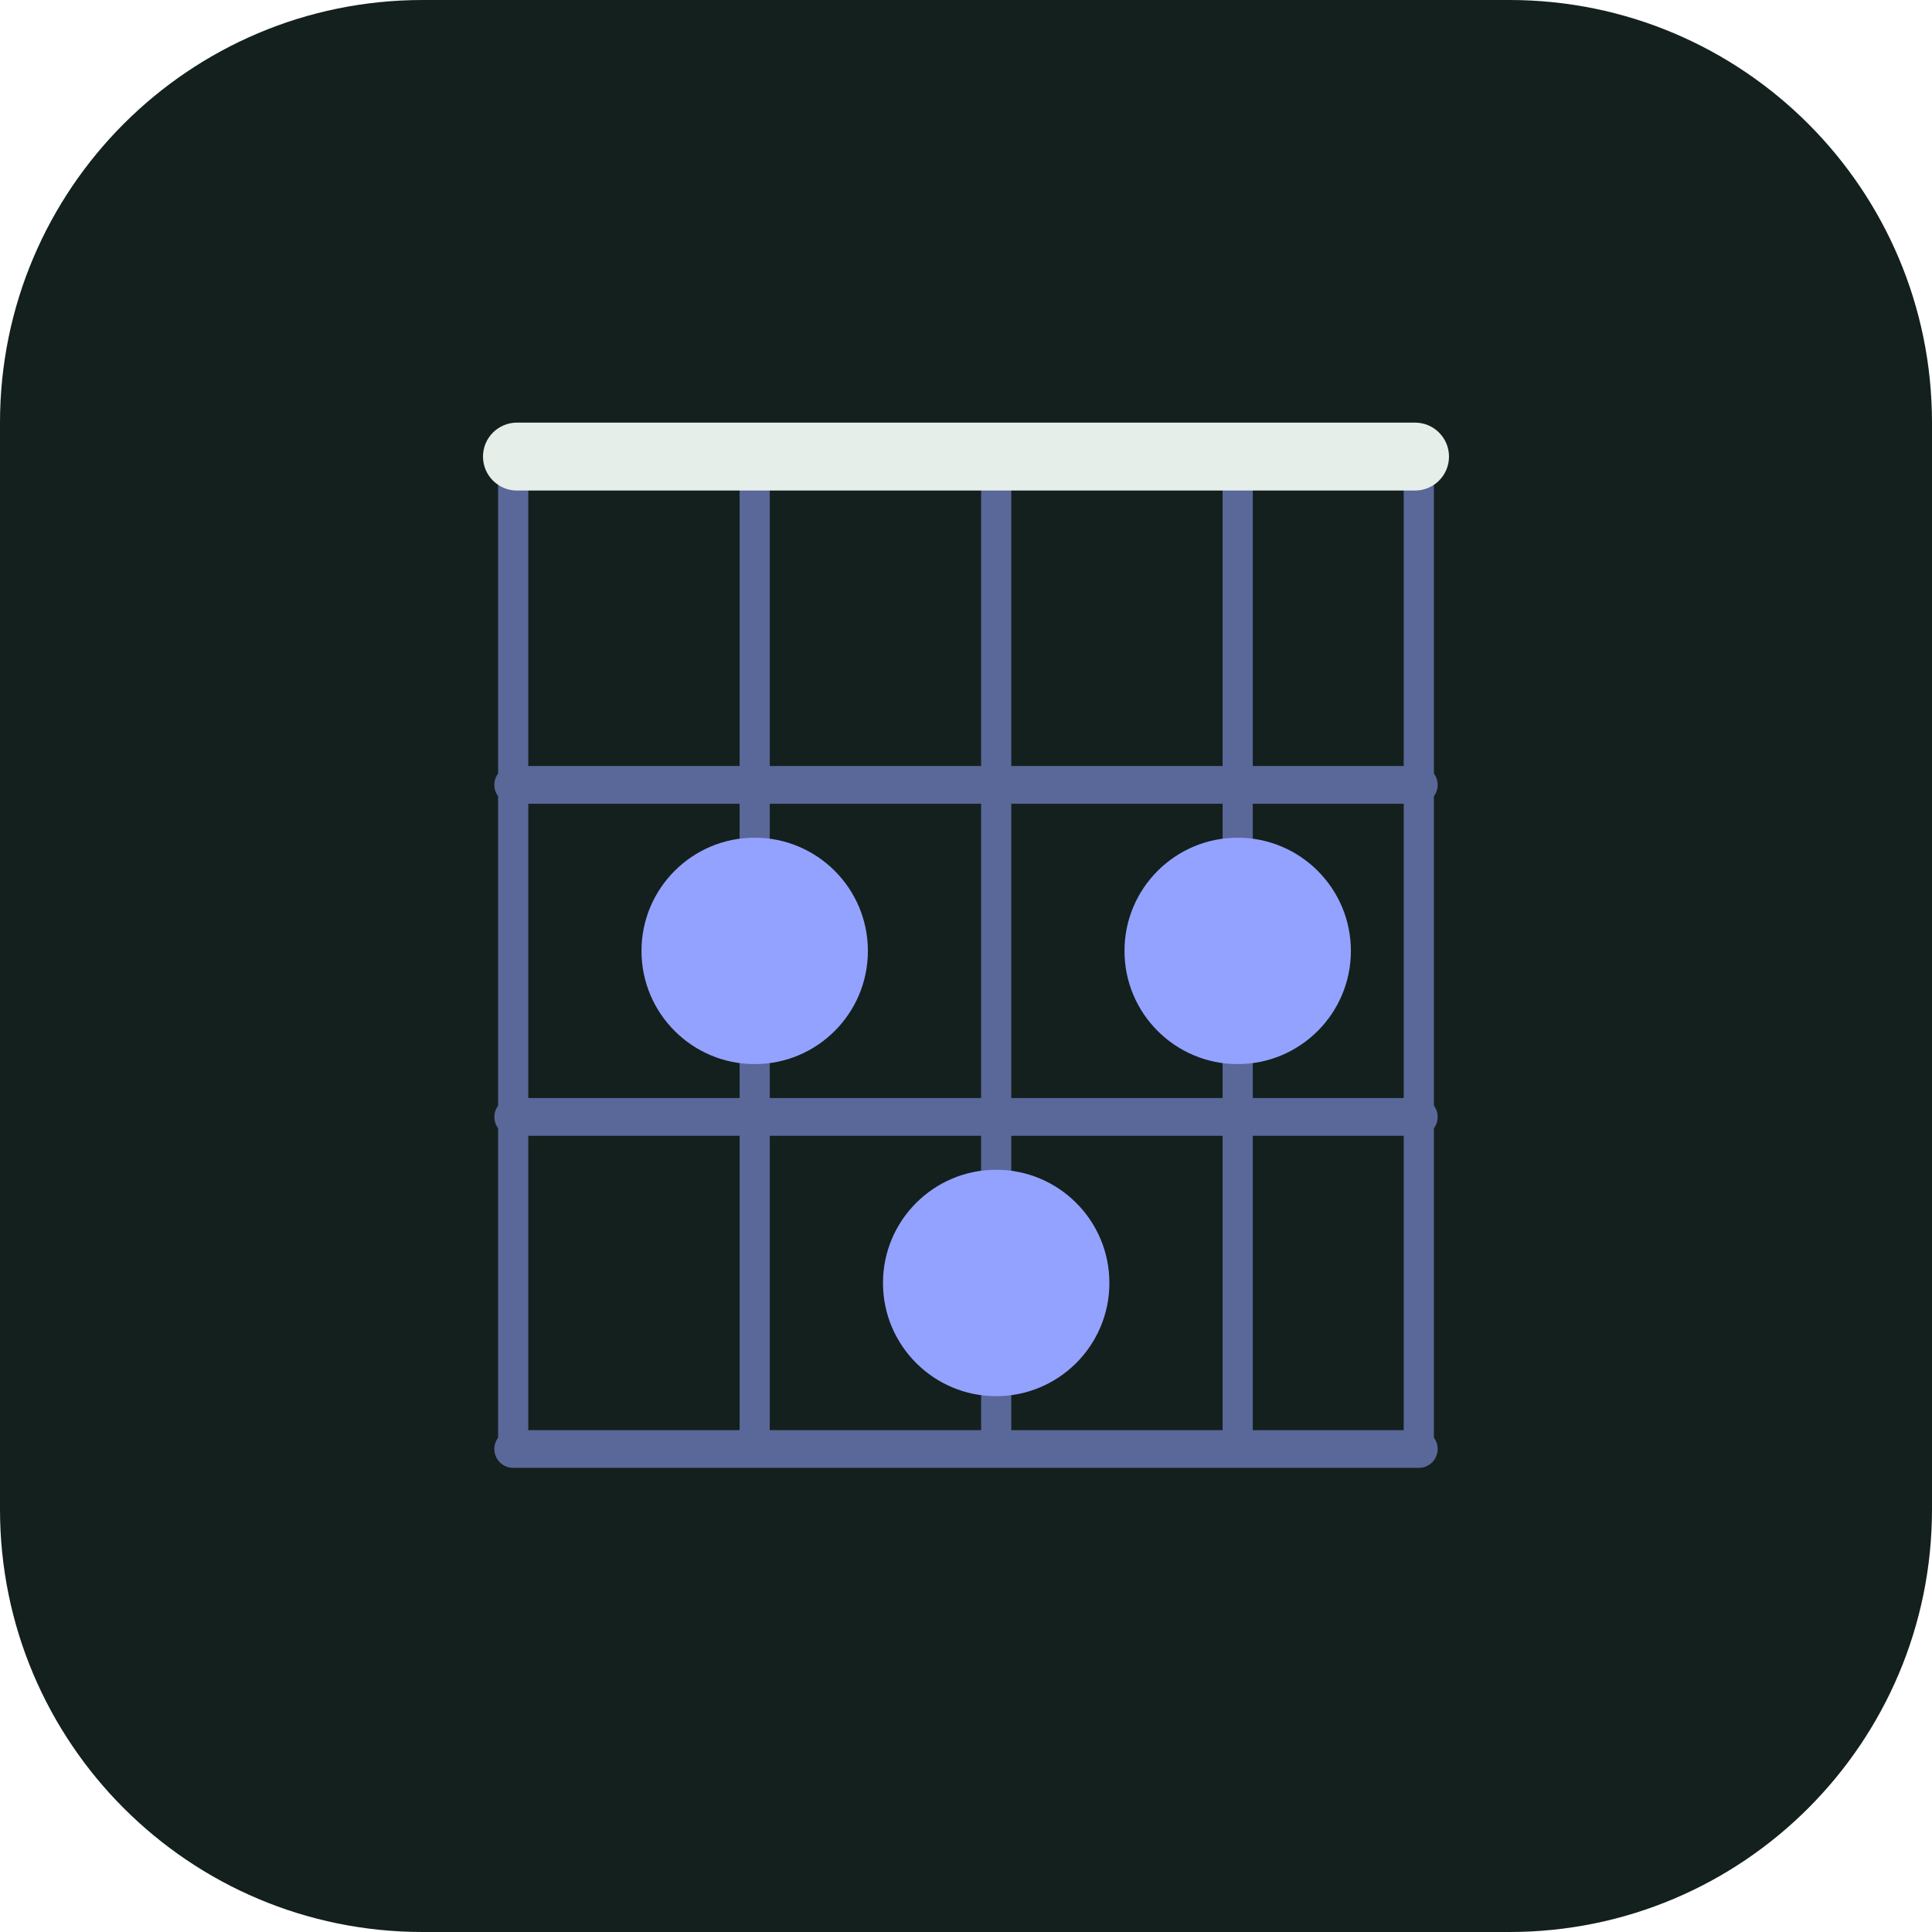
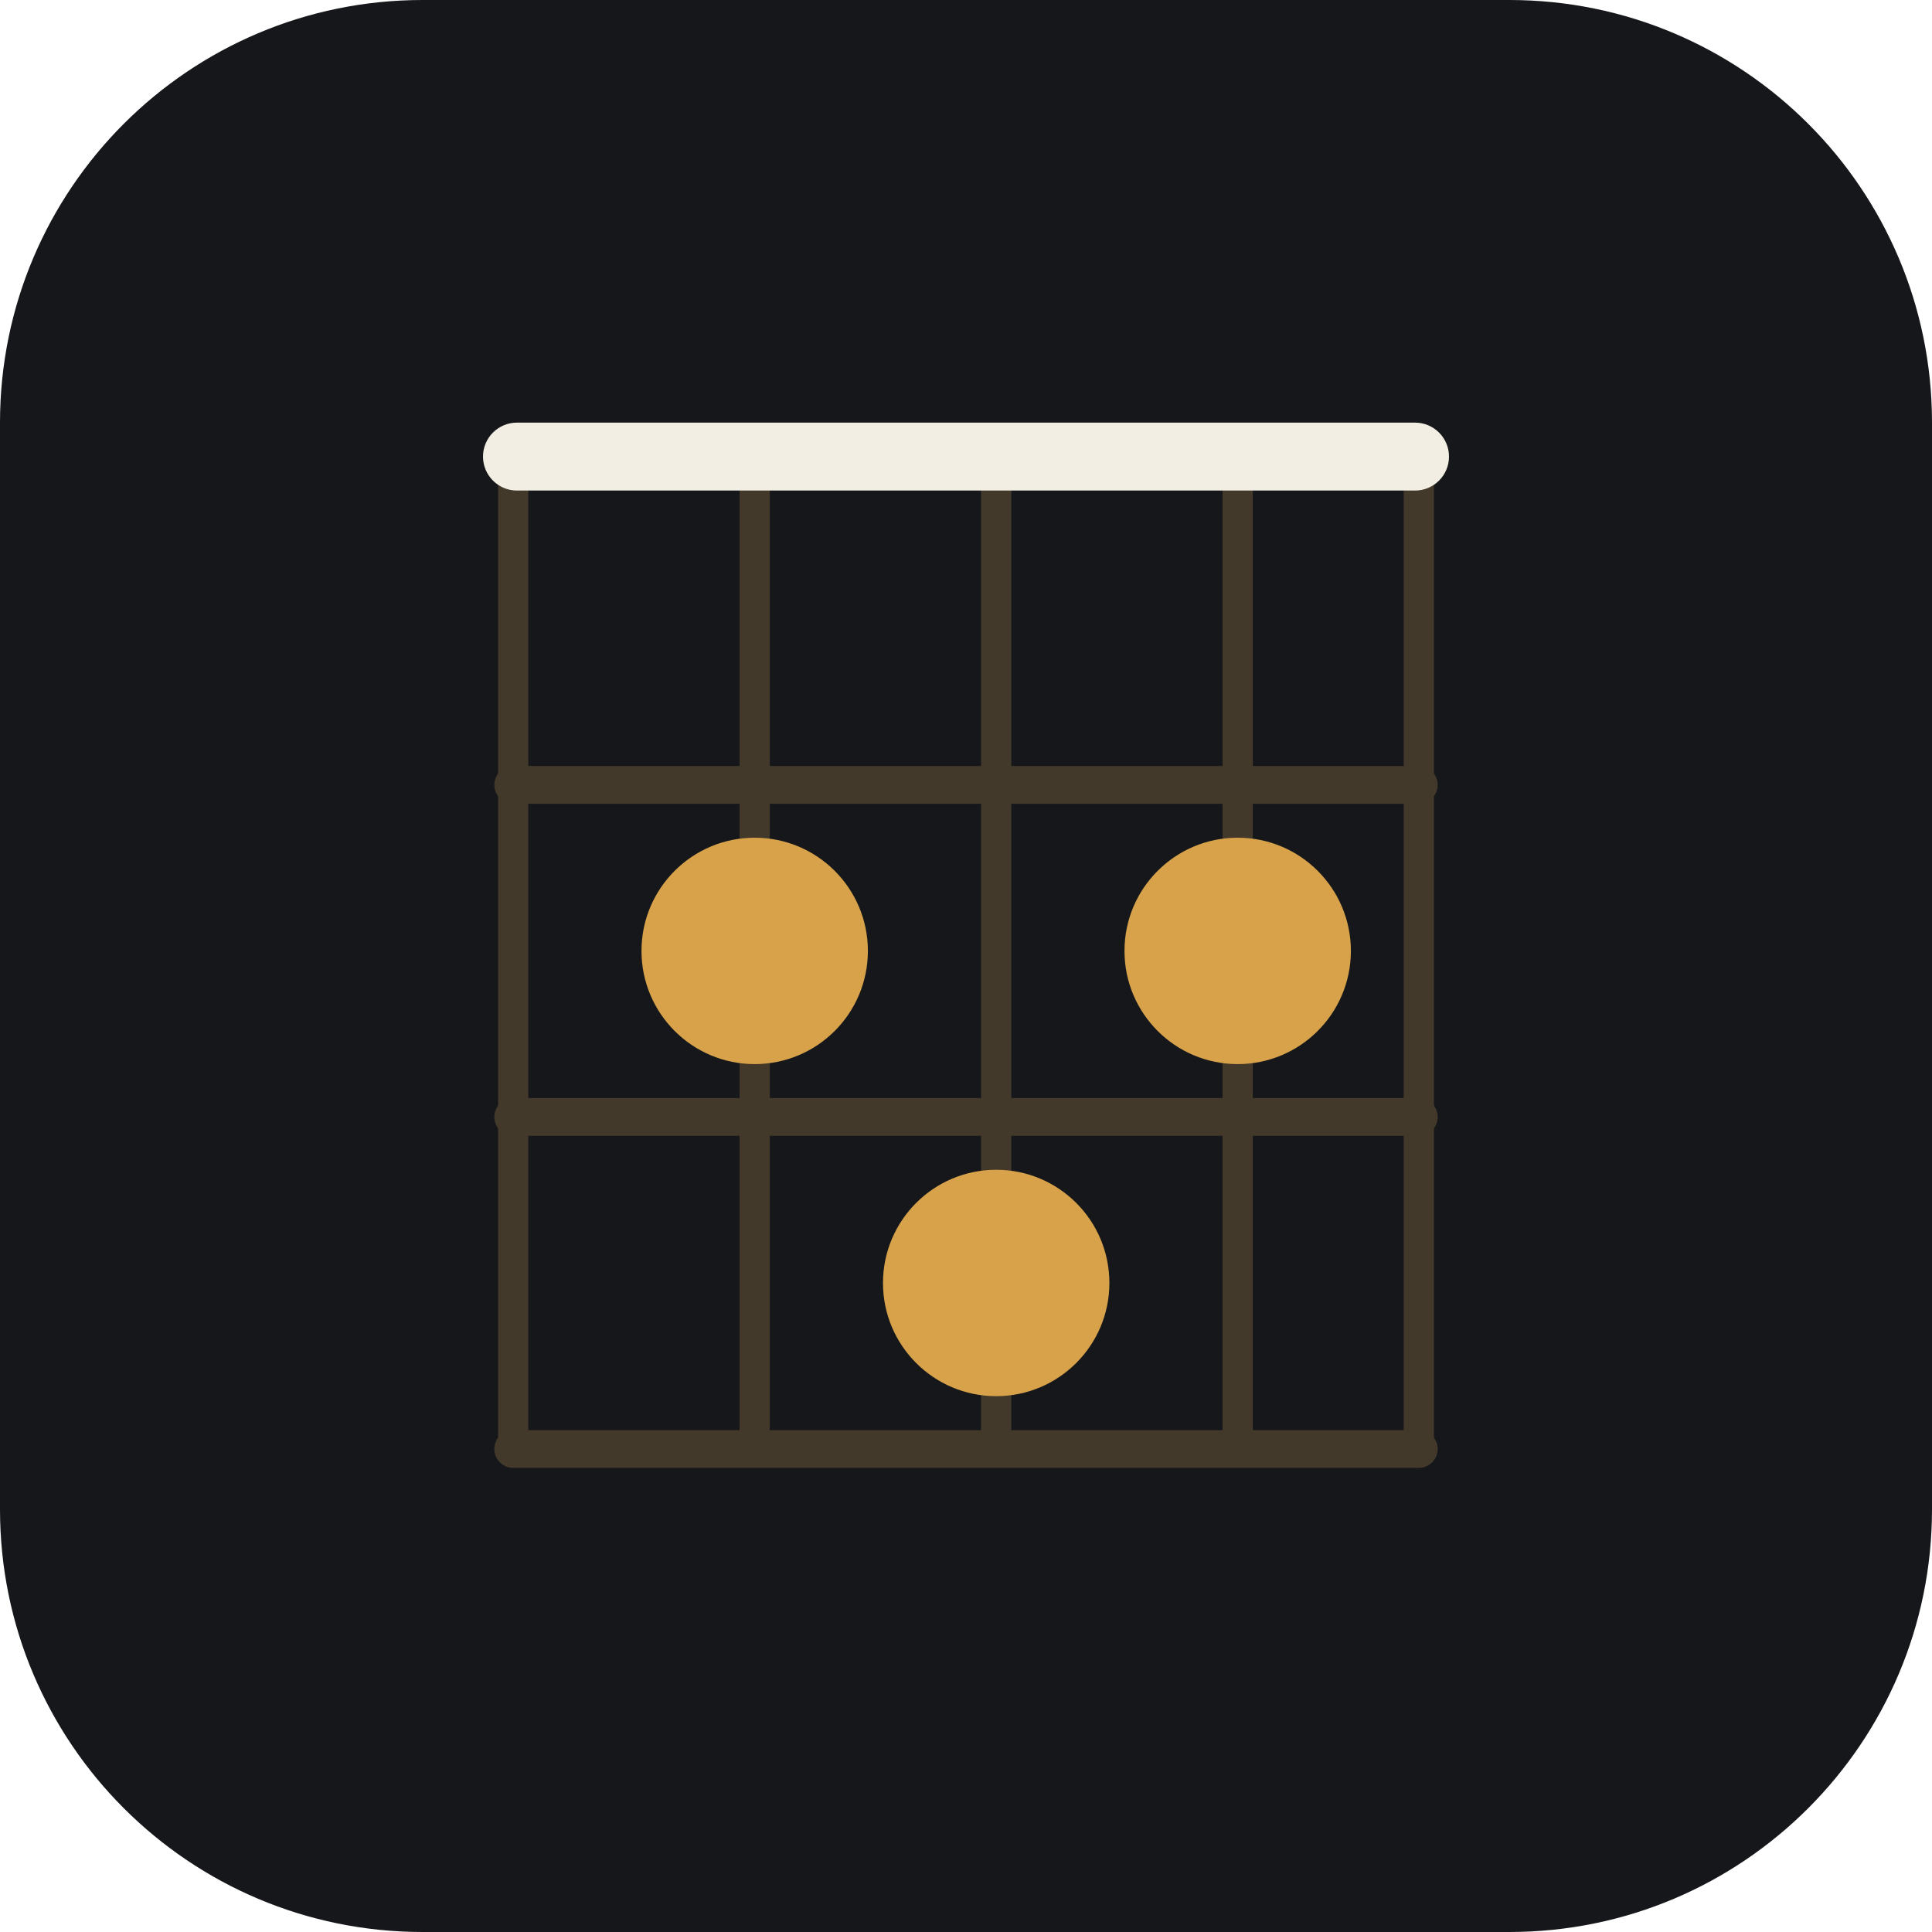
<svg xmlns="http://www.w3.org/2000/svg" viewBox="0 0 512 512">
-   <rect width="512" height="512" rx="112" fill="#13201D" />
-   <g stroke="#93A2FF" stroke-width="10" stroke-linecap="round" opacity=".55">
+   <rect width="512" height="512" rx="112" fill="#16171a" />
+   <g stroke="#E0B266" stroke-width="10" stroke-linecap="round" opacity=".22">
    <path d="M136 120h240M136 208h240M136 296h240M136 384h240" />
    <path d="M136 120v264M200 120v264M264 120v264M328 120v264M376 120v264" stroke-width="8" />
  </g>
-   <rect x="128" y="112" width="256" height="18" rx="9" fill="#E6EEEA" />
-   <g fill="#93A2FF">
+   <rect x="128" y="112" width="256" height="18" rx="9" fill="#F3EEE4" />
+   <g fill="#D7A24A">
    <circle cx="200" cy="252" r="30" />
    <circle cx="264" cy="340" r="30" />
    <circle cx="328" cy="252" r="30" />
  </g>
</svg>
